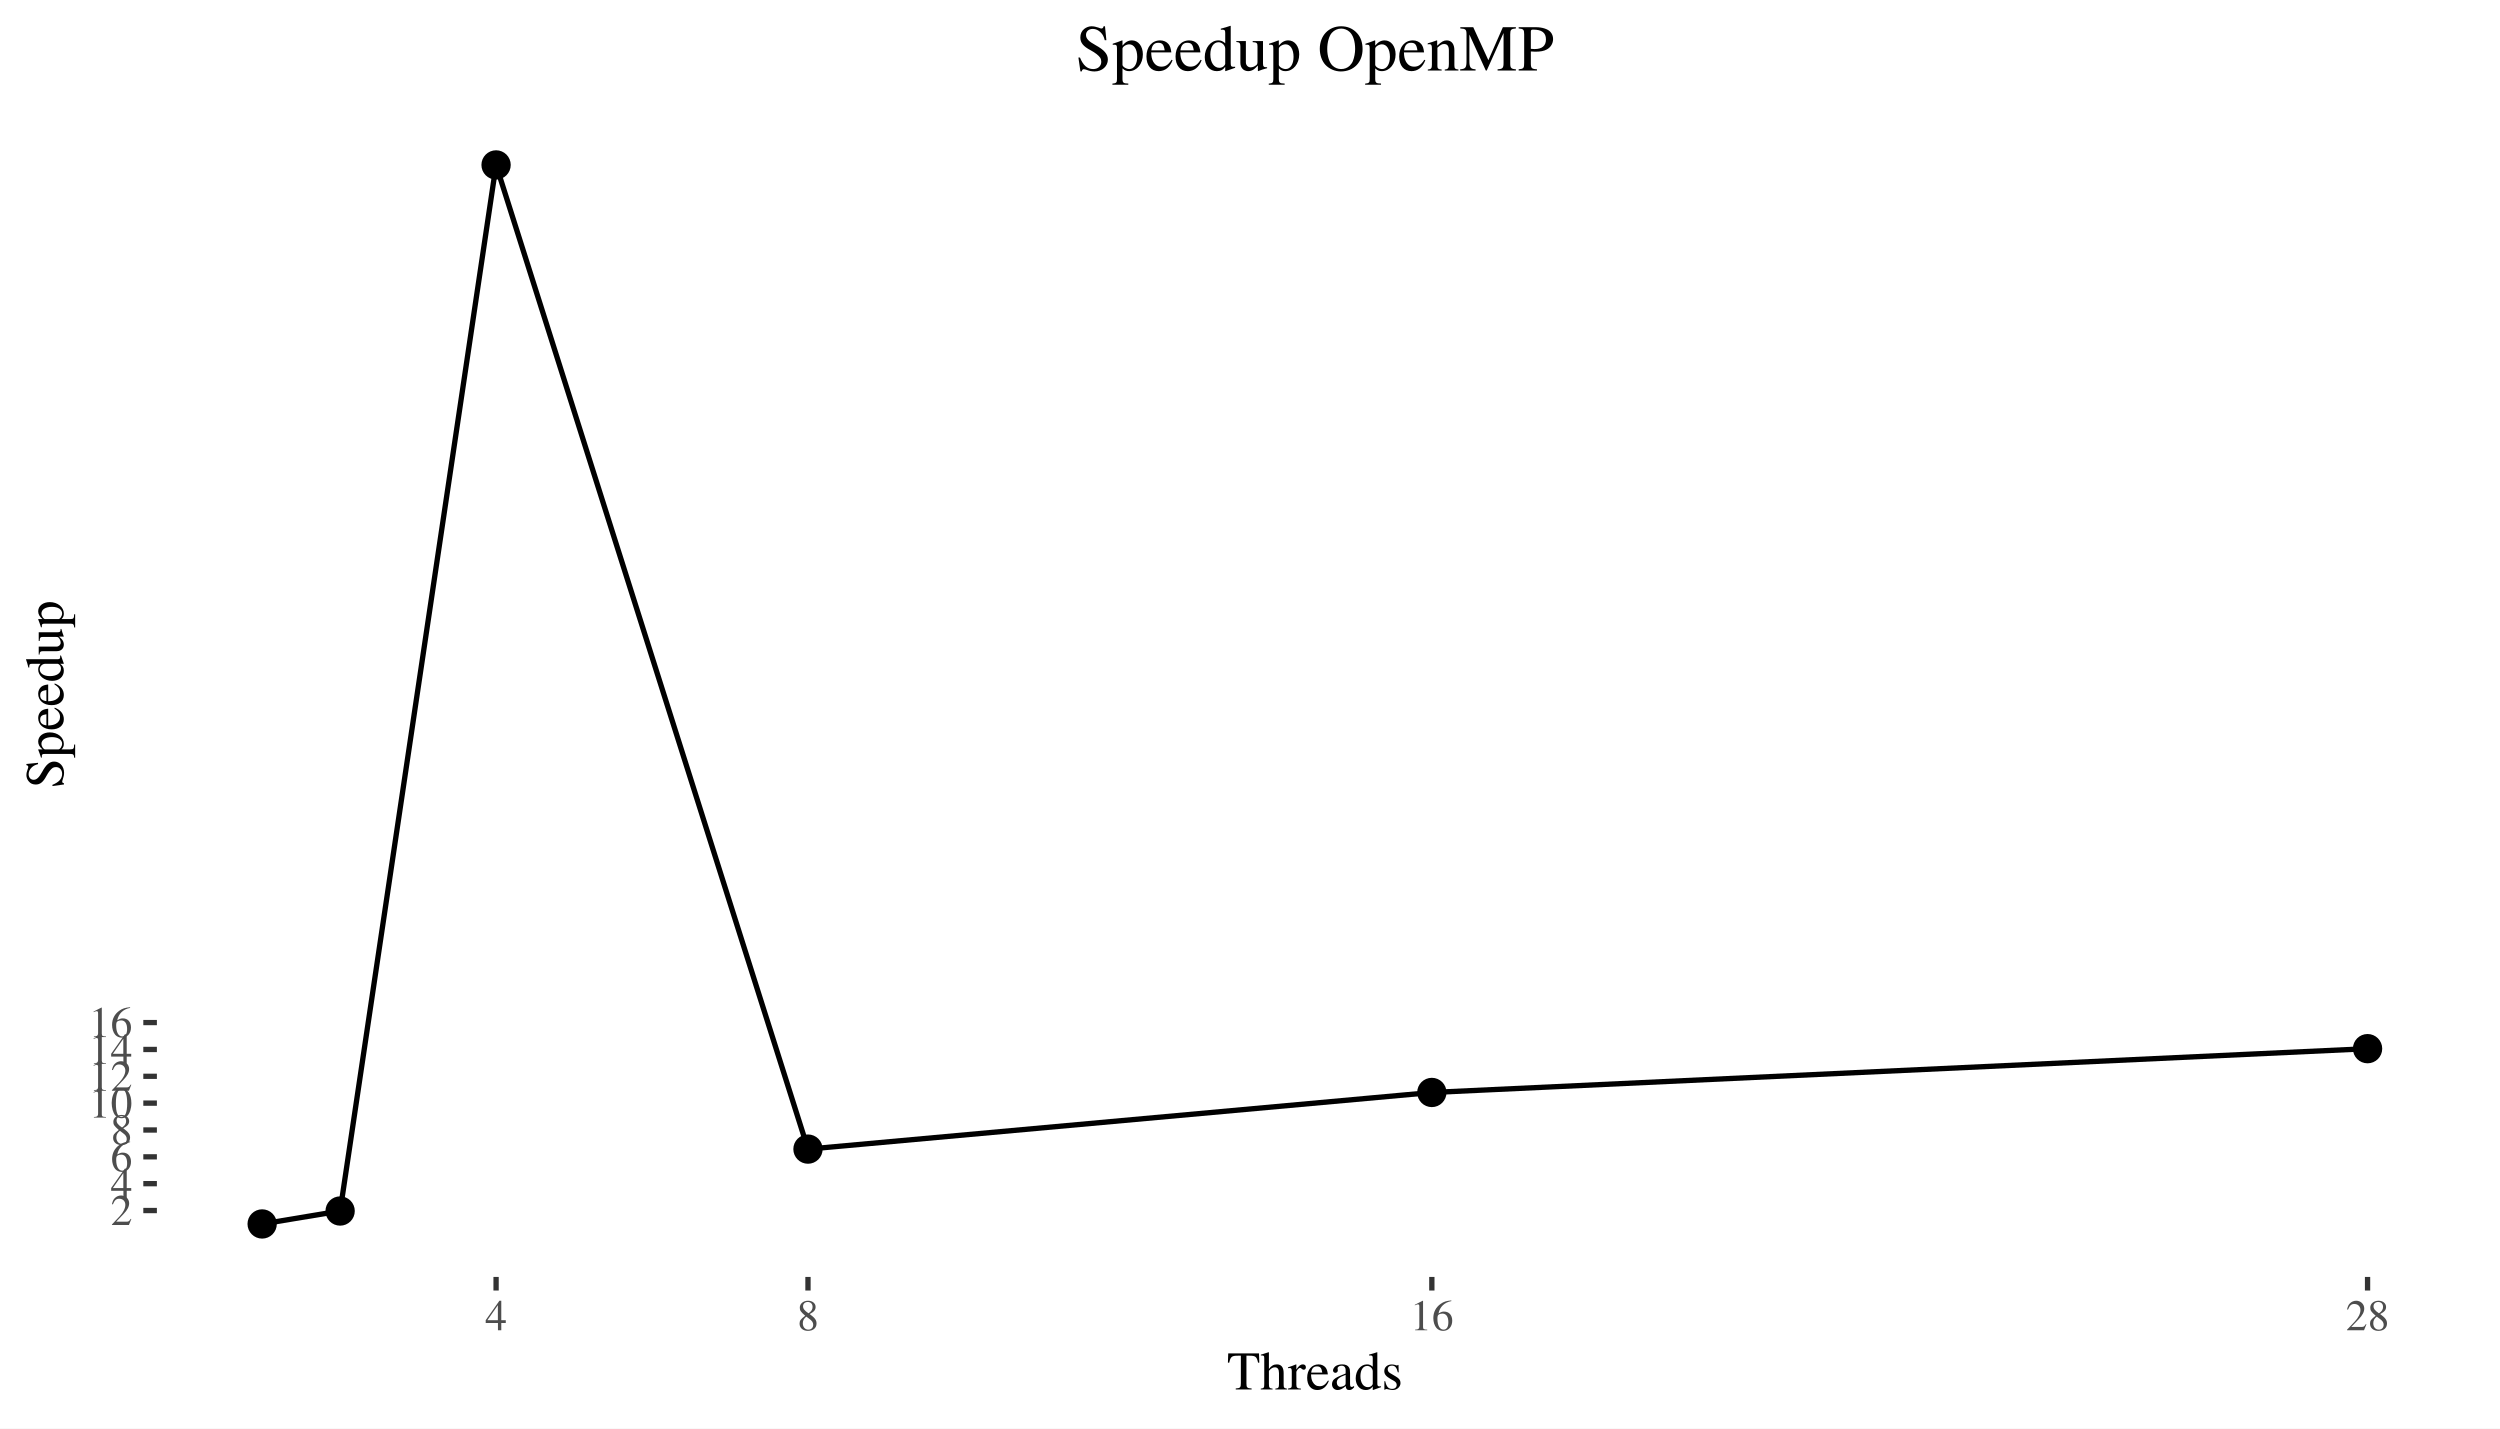
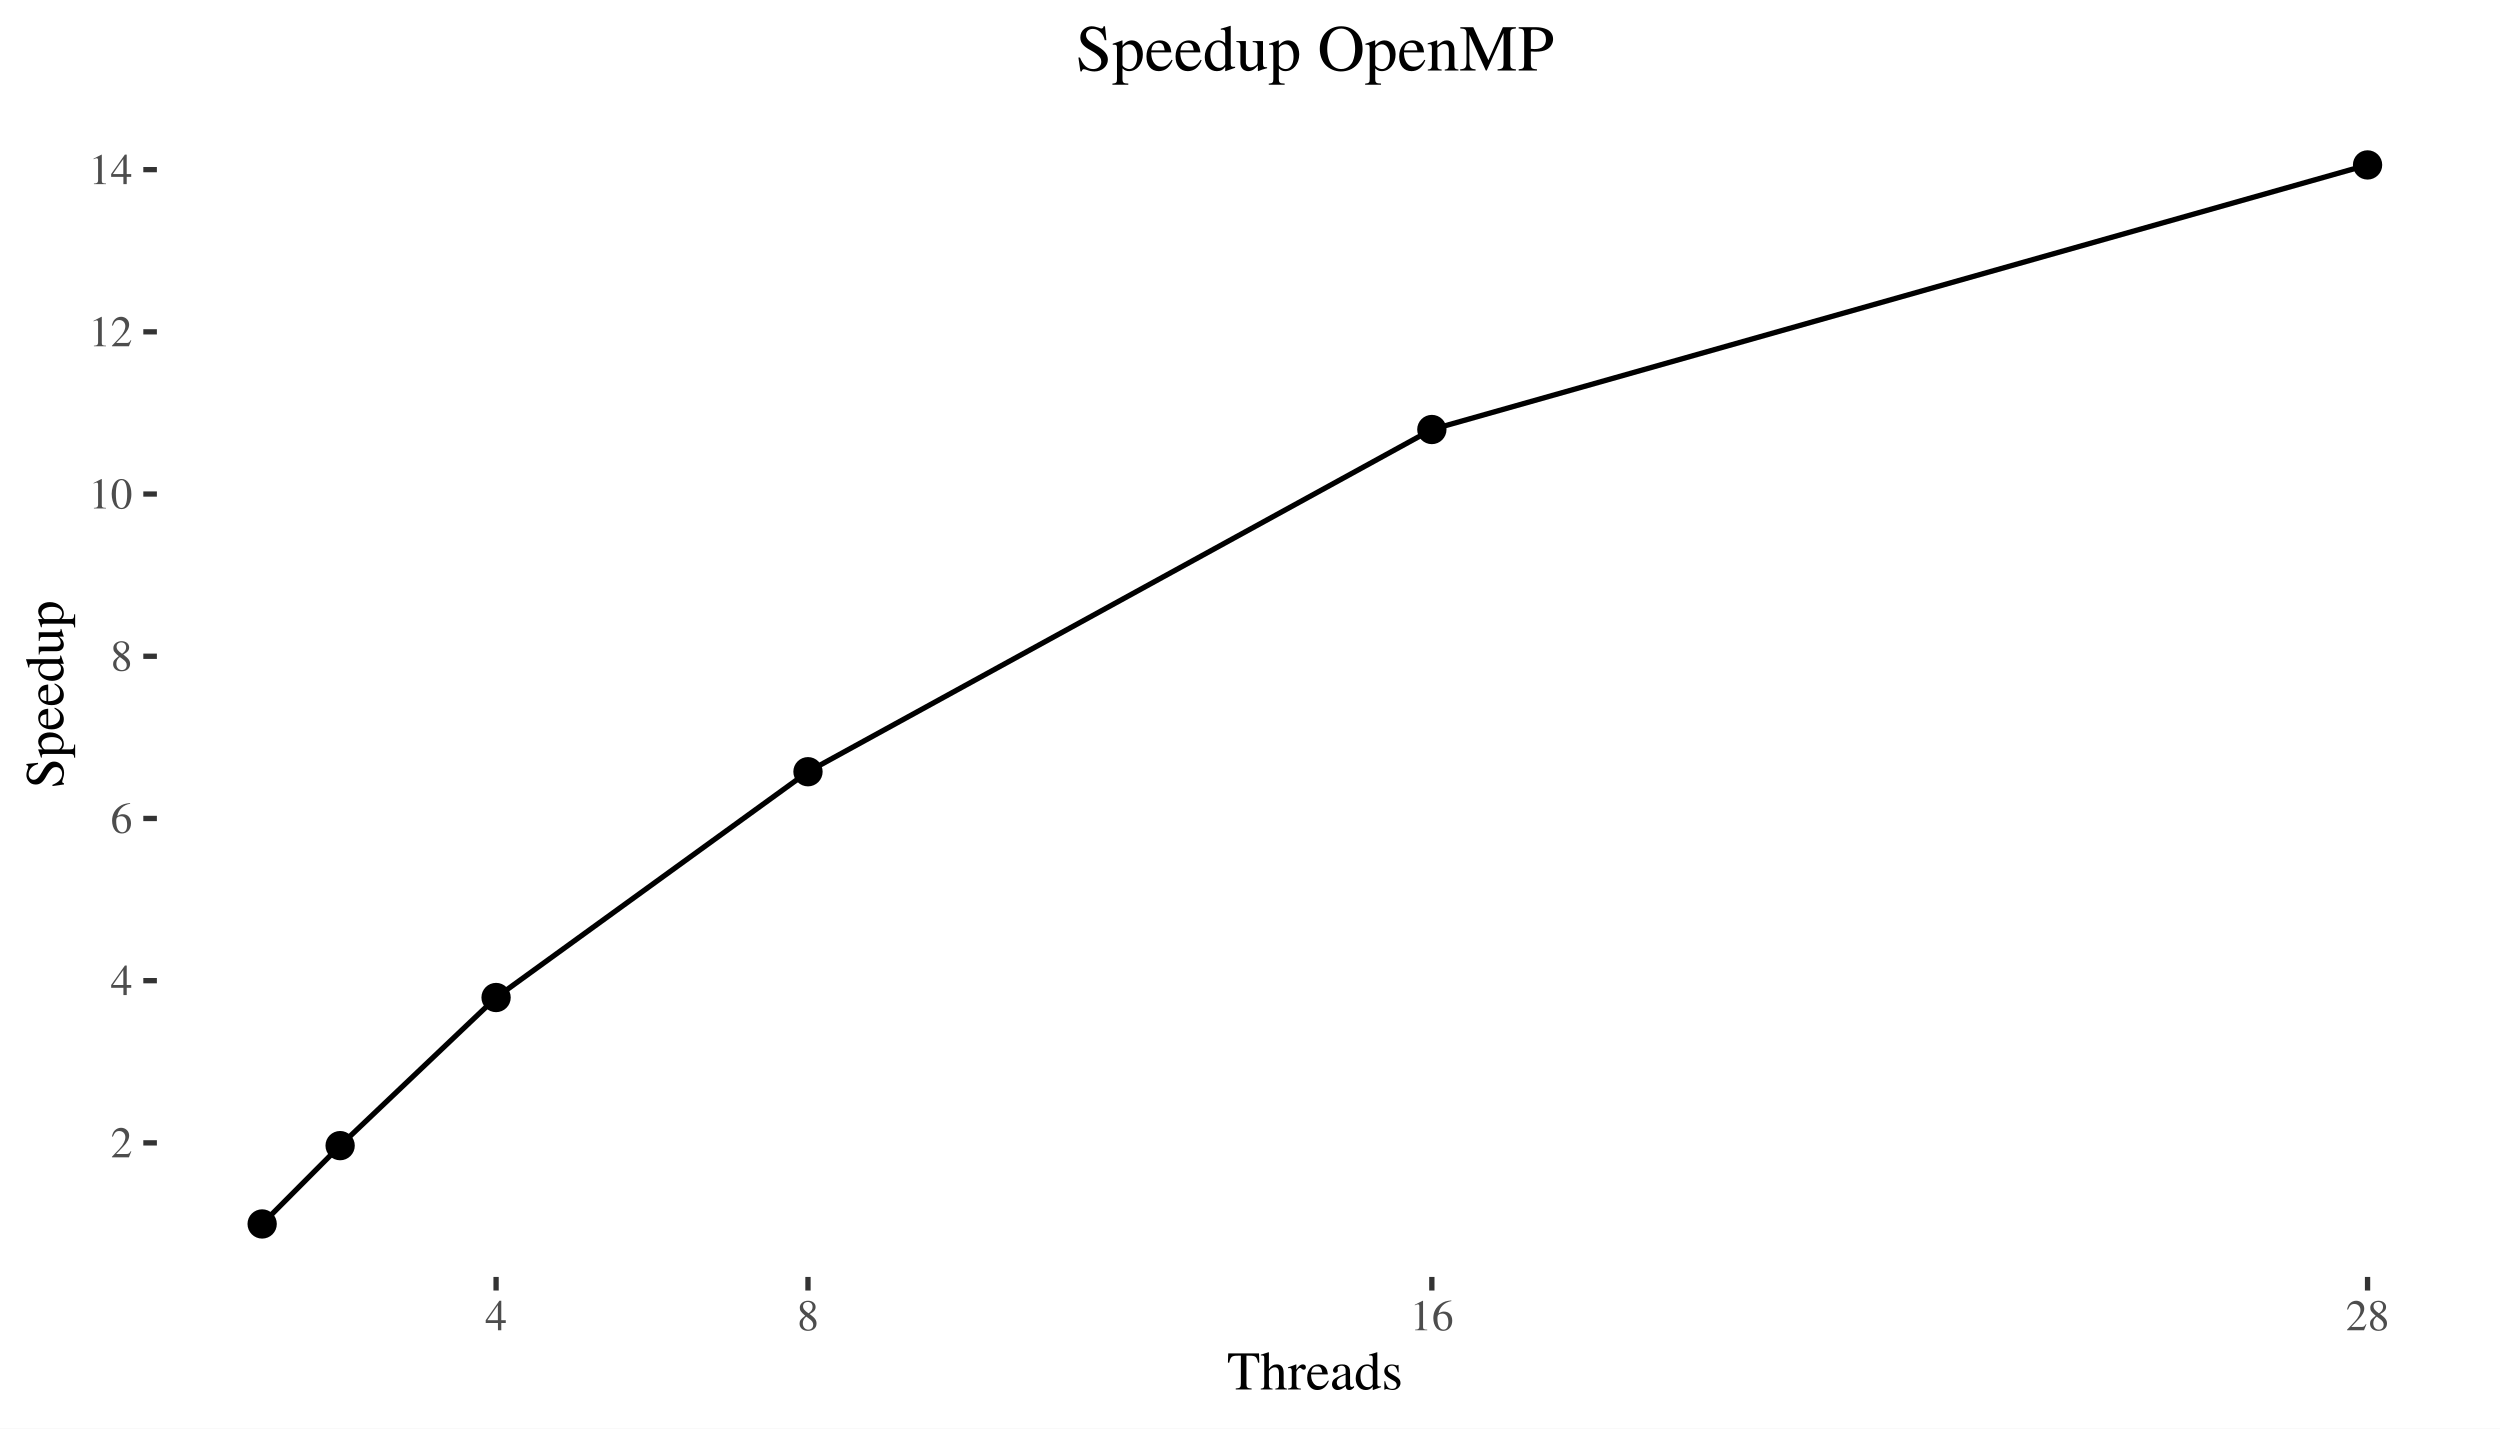
<svg xmlns="http://www.w3.org/2000/svg" viewBox="0 0 504.00 288.00">
  <defs>
    <style type="text/css">
    line, polyline, path, rect, circle {
      fill: none;
      stroke: #000000;
      stroke-linecap: round;
      stroke-linejoin: round;
      stroke-miterlimit: 10.00;
    }
  </style>
  </defs>
  <rect width="100%" height="100%" style="stroke: none; fill: #FFFFFF;" />
  <defs>
    <clipPath id="cpMzEuNjMwN3w0OTguNTIxfDI1Ny40MjV8MjIuNTc0OQ==">
      <rect x="31.63" y="22.57" width="466.89" height="234.85" />
    </clipPath>
  </defs>
-   <polyline points="52.85,246.75 68.57,244.14 100.01,33.25 162.89,231.66 288.66,220.24 477.30,211.41 " style="stroke-width: 1.07; stroke-linecap: butt;" clip-path="url(#cpMzEuNjMwN3w0OTguNTIxfDI1Ny40MjV8MjIuNTc0OQ==)" />
+   <polyline points="52.85,246.75 68.57,230.96 100.01,201.10 162.89,155.58 288.66,86.59 477.30,33.25 " style="stroke-width: 1.07; stroke-linecap: butt;" clip-path="url(#cpMzEuNjMwN3w0OTguNTIxfDI1Ny40MjV8MjIuNTc0OQ==)" />
  <circle cx="52.85" cy="246.75" r="1.95pt" style="stroke-width: 0.71; fill: #000000;" clip-path="url(#cpMzEuNjMwN3w0OTguNTIxfDI1Ny40MjV8MjIuNTc0OQ==)" />
-   <circle cx="68.57" cy="244.14" r="1.95pt" style="stroke-width: 0.71; fill: #000000;" clip-path="url(#cpMzEuNjMwN3w0OTguNTIxfDI1Ny40MjV8MjIuNTc0OQ==)" />
-   <circle cx="100.01" cy="33.25" r="1.95pt" style="stroke-width: 0.71; fill: #000000;" clip-path="url(#cpMzEuNjMwN3w0OTguNTIxfDI1Ny40MjV8MjIuNTc0OQ==)" />
-   <circle cx="162.89" cy="231.66" r="1.95pt" style="stroke-width: 0.71; fill: #000000;" clip-path="url(#cpMzEuNjMwN3w0OTguNTIxfDI1Ny40MjV8MjIuNTc0OQ==)" />
-   <circle cx="288.66" cy="220.24" r="1.95pt" style="stroke-width: 0.71; fill: #000000;" clip-path="url(#cpMzEuNjMwN3w0OTguNTIxfDI1Ny40MjV8MjIuNTc0OQ==)" />
-   <circle cx="477.30" cy="211.41" r="1.95pt" style="stroke-width: 0.71; fill: #000000;" clip-path="url(#cpMzEuNjMwN3w0OTguNTIxfDI1Ny40MjV8MjIuNTc0OQ==)" />
+   <circle cx="68.57" cy="230.96" r="1.95pt" style="stroke-width: 0.71; fill: #000000;" clip-path="url(#cpMzEuNjMwN3w0OTguNTIxfDI1Ny40MjV8MjIuNTc0OQ==)" />
+   <circle cx="100.01" cy="201.10" r="1.95pt" style="stroke-width: 0.71; fill: #000000;" clip-path="url(#cpMzEuNjMwN3w0OTguNTIxfDI1Ny40MjV8MjIuNTc0OQ==)" />
+   <circle cx="162.89" cy="155.58" r="1.95pt" style="stroke-width: 0.71; fill: #000000;" clip-path="url(#cpMzEuNjMwN3w0OTguNTIxfDI1Ny40MjV8MjIuNTc0OQ==)" />
+   <circle cx="288.66" cy="86.59" r="1.95pt" style="stroke-width: 0.71; fill: #000000;" clip-path="url(#cpMzEuNjMwN3w0OTguNTIxfDI1Ny40MjV8MjIuNTc0OQ==)" />
+   <circle cx="477.30" cy="33.25" r="1.95pt" style="stroke-width: 0.71; fill: #000000;" clip-path="url(#cpMzEuNjMwN3w0OTguNTIxfDI1Ny40MjV8MjIuNTc0OQ==)" />
  <defs>
    <clipPath id="cpMHw1MDR8Mjg4fDA=">
      <rect x="0.00" y="0.00" width="504.00" height="288.00" />
    </clipPath>
  </defs>
  <g clip-path="url(#cpMHw1MDR8Mjg4fDA=)">
-     <text x="22.30" y="246.96" style="font-size: 8.80px; fill: #4D4D4D; font-family: TeX Gyre Termes;" textLength="4.40px" lengthAdjust="spacingAndGlyphs">2</text>
+     <text x="22.30" y="233.31" style="font-size: 8.80px; fill: #4D4D4D; font-family: TeX Gyre Termes;" textLength="4.40px" lengthAdjust="spacingAndGlyphs">2</text>
  </g>
  <g clip-path="url(#cpMHw1MDR8Mjg4fDA=)">
-     <text x="22.30" y="241.54" style="font-size: 8.80px; fill: #4D4D4D; font-family: TeX Gyre Termes;" textLength="4.40px" lengthAdjust="spacingAndGlyphs">4</text>
+     <text x="22.30" y="200.61" style="font-size: 8.80px; fill: #4D4D4D; font-family: TeX Gyre Termes;" textLength="4.40px" lengthAdjust="spacingAndGlyphs">4</text>
  </g>
  <g clip-path="url(#cpMHw1MDR8Mjg4fDA=)">
-     <text x="22.30" y="236.13" style="font-size: 8.80px; fill: #4D4D4D; font-family: TeX Gyre Termes;" textLength="4.40px" lengthAdjust="spacingAndGlyphs">6</text>
+     <text x="22.30" y="167.91" style="font-size: 8.80px; fill: #4D4D4D; font-family: TeX Gyre Termes;" textLength="4.40px" lengthAdjust="spacingAndGlyphs">6</text>
  </g>
  <g clip-path="url(#cpMHw1MDR8Mjg4fDA=)">
-     <text x="22.30" y="230.72" style="font-size: 8.80px; fill: #4D4D4D; font-family: TeX Gyre Termes;" textLength="4.40px" lengthAdjust="spacingAndGlyphs">8</text>
+     <text x="22.30" y="135.21" style="font-size: 8.80px; fill: #4D4D4D; font-family: TeX Gyre Termes;" textLength="4.40px" lengthAdjust="spacingAndGlyphs">8</text>
  </g>
  <g clip-path="url(#cpMHw1MDR8Mjg4fDA=)">
-     <text x="17.90" y="225.31" style="font-size: 8.80px; fill: #4D4D4D; font-family: TeX Gyre Termes;" textLength="8.80px" lengthAdjust="spacingAndGlyphs">10</text>
+     <text x="17.90" y="102.51" style="font-size: 8.80px; fill: #4D4D4D; font-family: TeX Gyre Termes;" textLength="8.80px" lengthAdjust="spacingAndGlyphs">10</text>
  </g>
  <g clip-path="url(#cpMHw1MDR8Mjg4fDA=)">
-     <text x="17.90" y="219.89" style="font-size: 8.80px; fill: #4D4D4D; font-family: TeX Gyre Termes;" textLength="8.80px" lengthAdjust="spacingAndGlyphs">12</text>
+     <text x="17.90" y="69.81" style="font-size: 8.80px; fill: #4D4D4D; font-family: TeX Gyre Termes;" textLength="8.80px" lengthAdjust="spacingAndGlyphs">12</text>
  </g>
  <g clip-path="url(#cpMHw1MDR8Mjg4fDA=)">
-     <text x="17.90" y="214.48" style="font-size: 8.80px; fill: #4D4D4D; font-family: TeX Gyre Termes;" textLength="8.80px" lengthAdjust="spacingAndGlyphs">14</text>
+     <text x="17.90" y="37.12" style="font-size: 8.80px; fill: #4D4D4D; font-family: TeX Gyre Termes;" textLength="8.80px" lengthAdjust="spacingAndGlyphs">14</text>
  </g>
-   <g clip-path="url(#cpMHw1MDR8Mjg4fDA=)">
-     <text x="17.90" y="209.07" style="font-size: 8.80px; fill: #4D4D4D; font-family: TeX Gyre Termes;" textLength="8.80px" lengthAdjust="spacingAndGlyphs">16</text>
-   </g>
-   <polyline points="28.89,244.04 31.63,244.04 " style="stroke-width: 1.07; stroke: #333333; stroke-linecap: butt;" clip-path="url(#cpMHw1MDR8Mjg4fDA=)" />
-   <polyline points="28.89,238.63 31.63,238.63 " style="stroke-width: 1.07; stroke: #333333; stroke-linecap: butt;" clip-path="url(#cpMHw1MDR8Mjg4fDA=)" />
-   <polyline points="28.89,233.22 31.63,233.22 " style="stroke-width: 1.07; stroke: #333333; stroke-linecap: butt;" clip-path="url(#cpMHw1MDR8Mjg4fDA=)" />
-   <polyline points="28.89,227.81 31.63,227.81 " style="stroke-width: 1.07; stroke: #333333; stroke-linecap: butt;" clip-path="url(#cpMHw1MDR8Mjg4fDA=)" />
-   <polyline points="28.89,222.39 31.63,222.39 " style="stroke-width: 1.07; stroke: #333333; stroke-linecap: butt;" clip-path="url(#cpMHw1MDR8Mjg4fDA=)" />
-   <polyline points="28.89,216.98 31.63,216.98 " style="stroke-width: 1.07; stroke: #333333; stroke-linecap: butt;" clip-path="url(#cpMHw1MDR8Mjg4fDA=)" />
-   <polyline points="28.89,211.57 31.63,211.57 " style="stroke-width: 1.07; stroke: #333333; stroke-linecap: butt;" clip-path="url(#cpMHw1MDR8Mjg4fDA=)" />
-   <polyline points="28.89,206.15 31.63,206.15 " style="stroke-width: 1.07; stroke: #333333; stroke-linecap: butt;" clip-path="url(#cpMHw1MDR8Mjg4fDA=)" />
+   <polyline points="28.89,230.40 31.63,230.40 " style="stroke-width: 1.07; stroke: #333333; stroke-linecap: butt;" clip-path="url(#cpMHw1MDR8Mjg4fDA=)" />
+   <polyline points="28.89,197.70 31.63,197.70 " style="stroke-width: 1.07; stroke: #333333; stroke-linecap: butt;" clip-path="url(#cpMHw1MDR8Mjg4fDA=)" />
+   <polyline points="28.89,165.00 31.63,165.00 " style="stroke-width: 1.07; stroke: #333333; stroke-linecap: butt;" clip-path="url(#cpMHw1MDR8Mjg4fDA=)" />
+   <polyline points="28.89,132.30 31.63,132.30 " style="stroke-width: 1.07; stroke: #333333; stroke-linecap: butt;" clip-path="url(#cpMHw1MDR8Mjg4fDA=)" />
+   <polyline points="28.89,99.60 31.63,99.60 " style="stroke-width: 1.07; stroke: #333333; stroke-linecap: butt;" clip-path="url(#cpMHw1MDR8Mjg4fDA=)" />
+   <polyline points="28.89,66.90 31.63,66.90 " style="stroke-width: 1.07; stroke: #333333; stroke-linecap: butt;" clip-path="url(#cpMHw1MDR8Mjg4fDA=)" />
+   <polyline points="28.89,34.20 31.63,34.20 " style="stroke-width: 1.07; stroke: #333333; stroke-linecap: butt;" clip-path="url(#cpMHw1MDR8Mjg4fDA=)" />
  <polyline points="100.01,260.17 100.01,257.43 " style="stroke-width: 1.07; stroke: #333333; stroke-linecap: butt;" clip-path="url(#cpMHw1MDR8Mjg4fDA=)" />
  <polyline points="162.89,260.17 162.89,257.43 " style="stroke-width: 1.07; stroke: #333333; stroke-linecap: butt;" clip-path="url(#cpMHw1MDR8Mjg4fDA=)" />
  <polyline points="288.66,260.17 288.66,257.43 " style="stroke-width: 1.07; stroke: #333333; stroke-linecap: butt;" clip-path="url(#cpMHw1MDR8Mjg4fDA=)" />
  <polyline points="477.30,260.17 477.30,257.43 " style="stroke-width: 1.07; stroke: #333333; stroke-linecap: butt;" clip-path="url(#cpMHw1MDR8Mjg4fDA=)" />
  <g clip-path="url(#cpMHw1MDR8Mjg4fDA=)">
    <text x="97.81" y="268.18" style="font-size: 8.80px; fill: #4D4D4D; font-family: TeX Gyre Termes;" textLength="4.40px" lengthAdjust="spacingAndGlyphs">4</text>
  </g>
  <g clip-path="url(#cpMHw1MDR8Mjg4fDA=)">
    <text x="160.69" y="268.18" style="font-size: 8.80px; fill: #4D4D4D; font-family: TeX Gyre Termes;" textLength="4.40px" lengthAdjust="spacingAndGlyphs">8</text>
  </g>
  <g clip-path="url(#cpMHw1MDR8Mjg4fDA=)">
    <text x="284.26" y="268.18" style="font-size: 8.80px; fill: #4D4D4D; font-family: TeX Gyre Termes;" textLength="8.80px" lengthAdjust="spacingAndGlyphs">16</text>
  </g>
  <g clip-path="url(#cpMHw1MDR8Mjg4fDA=)">
    <text x="472.90" y="268.18" style="font-size: 8.80px; fill: #4D4D4D; font-family: TeX Gyre Termes;" textLength="8.80px" lengthAdjust="spacingAndGlyphs">28</text>
  </g>
  <g clip-path="url(#cpMHw1MDR8Mjg4fDA=)">
    <text x="247.36" y="280.12" style="font-size: 11.00px; font-family: TeX Gyre Termes;" textLength="35.43px" lengthAdjust="spacingAndGlyphs">Threads</text>
  </g>
  <g clip-path="url(#cpMHw1MDR8Mjg4fDA=)">
    <text transform="translate(12.76,158.94) rotate(-90)" style="font-size: 11.00px; font-family: TeX Gyre Termes;" textLength="37.88px" lengthAdjust="spacingAndGlyphs">Speedup</text>
  </g>
  <g clip-path="url(#cpMHw1MDR8Mjg4fDA=)">
    <text x="216.86" y="14.22" style="font-size: 13.20px; font-family: TeX Gyre Termes;" textLength="96.43px" lengthAdjust="spacingAndGlyphs">Speedup OpenMP</text>
  </g>
</svg>
